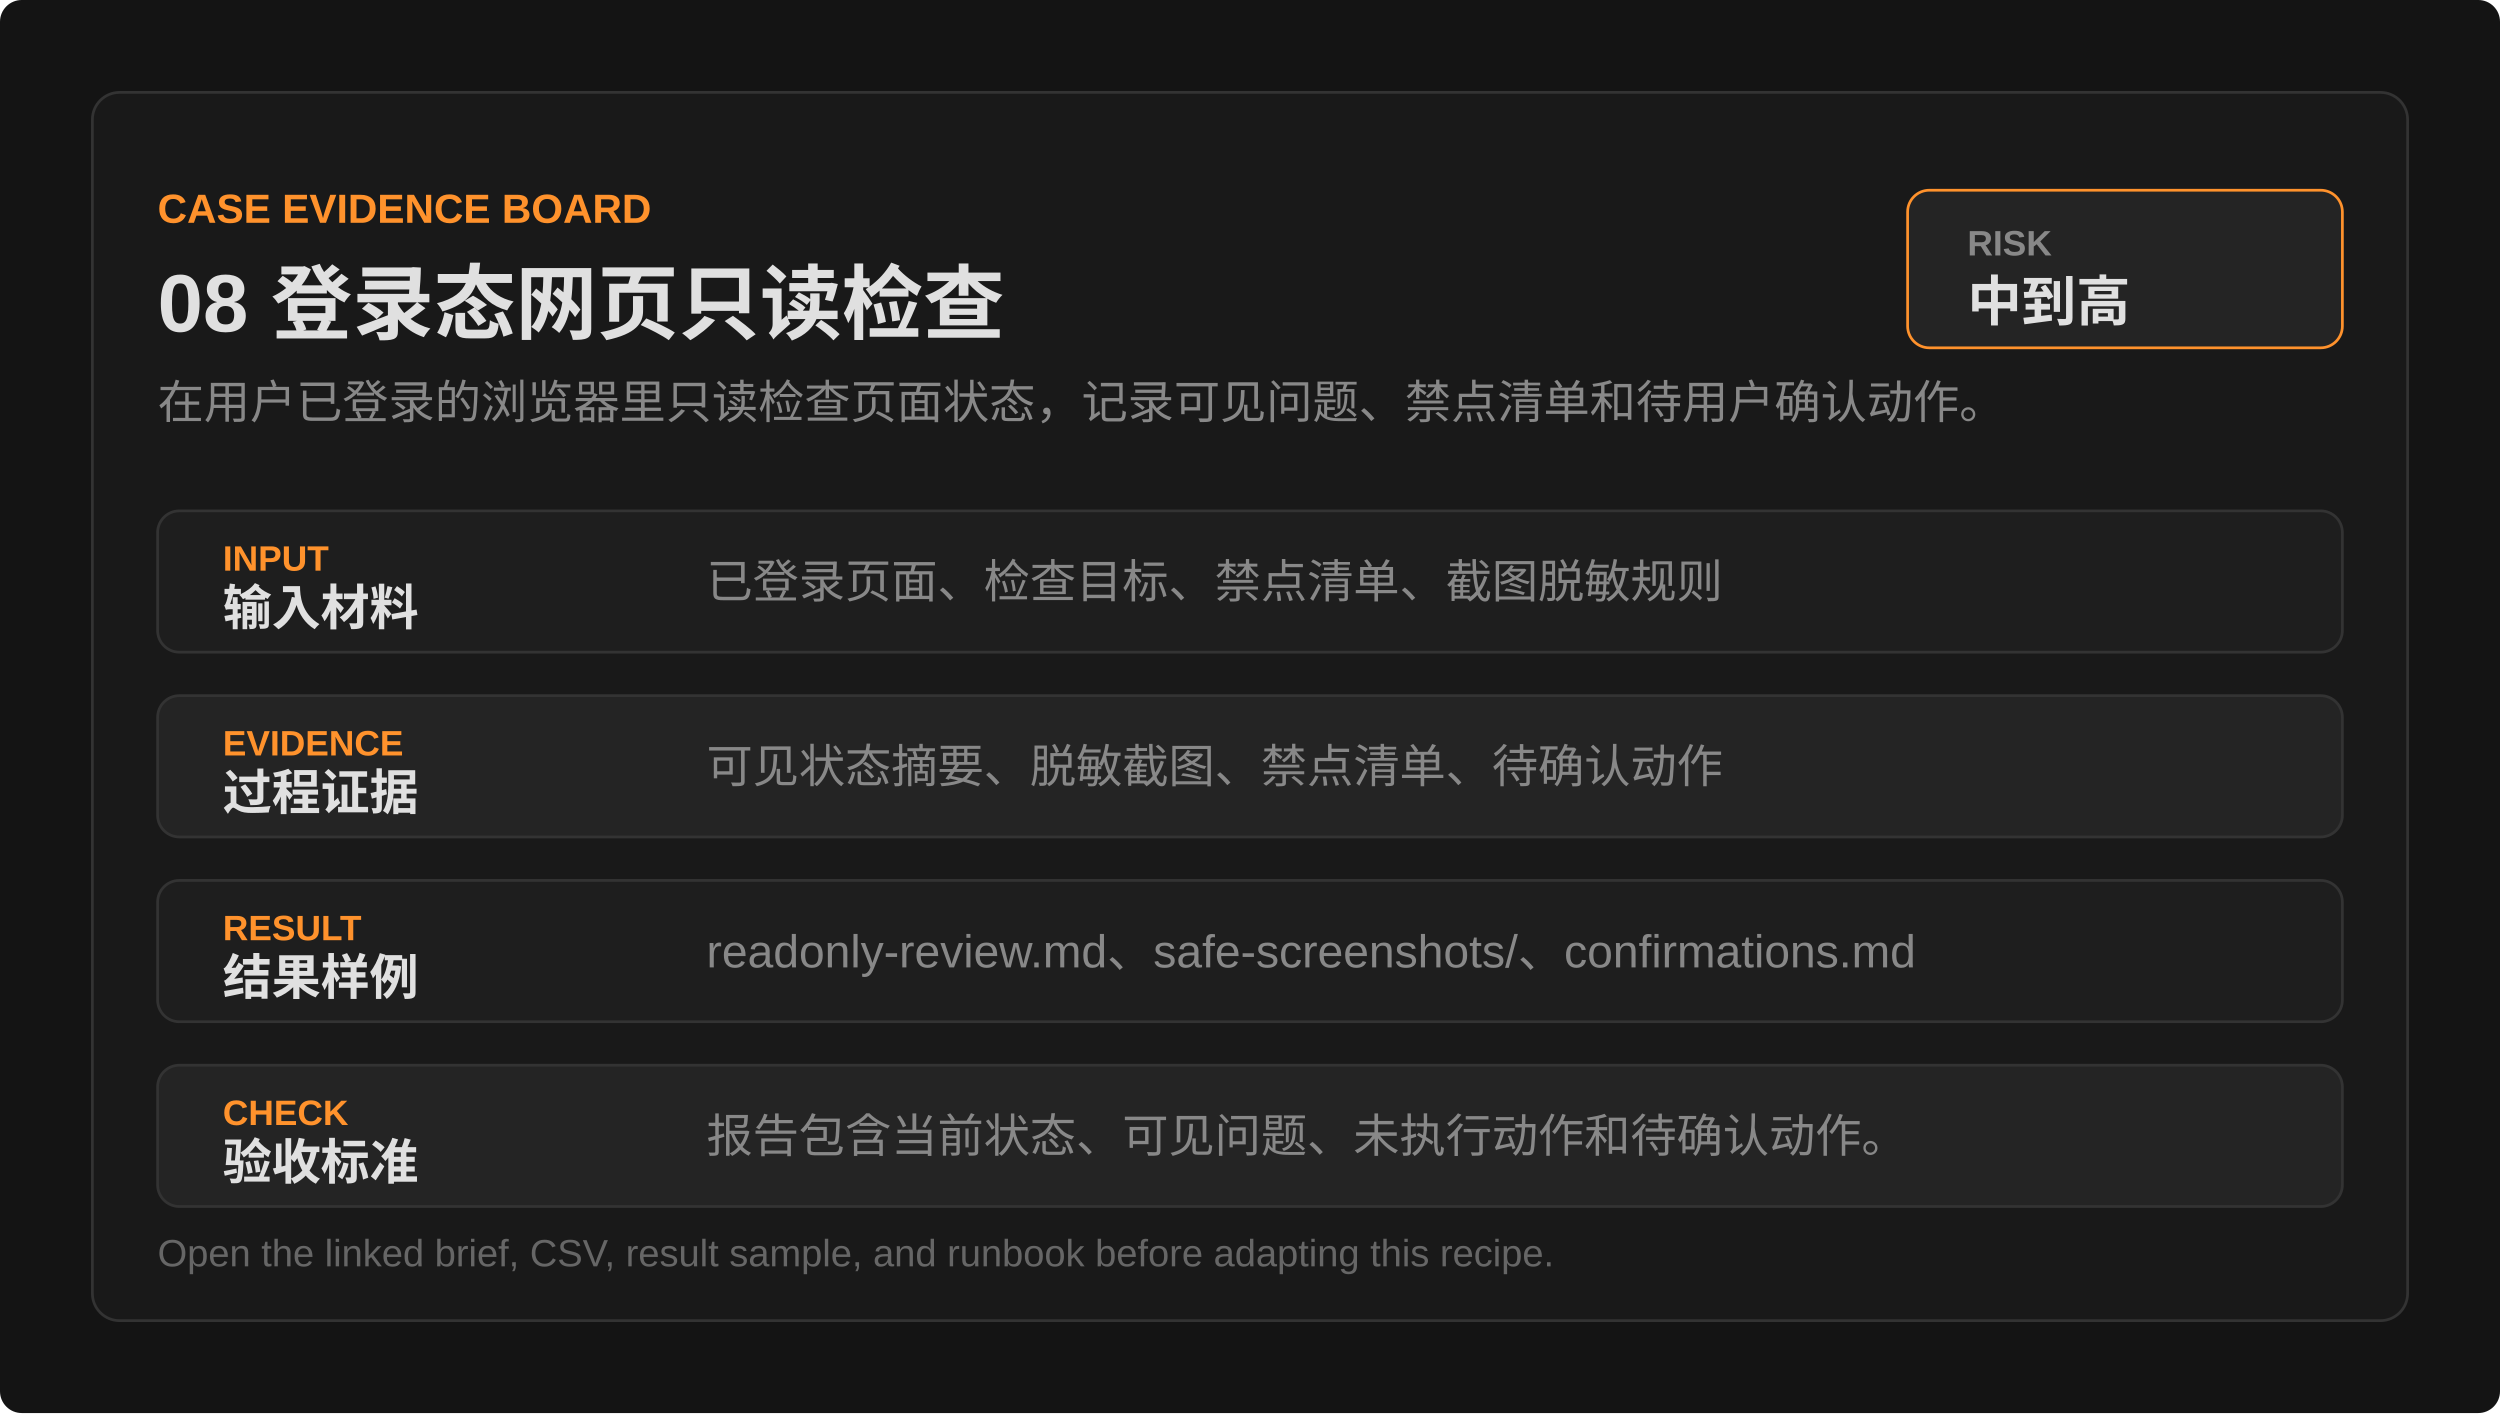
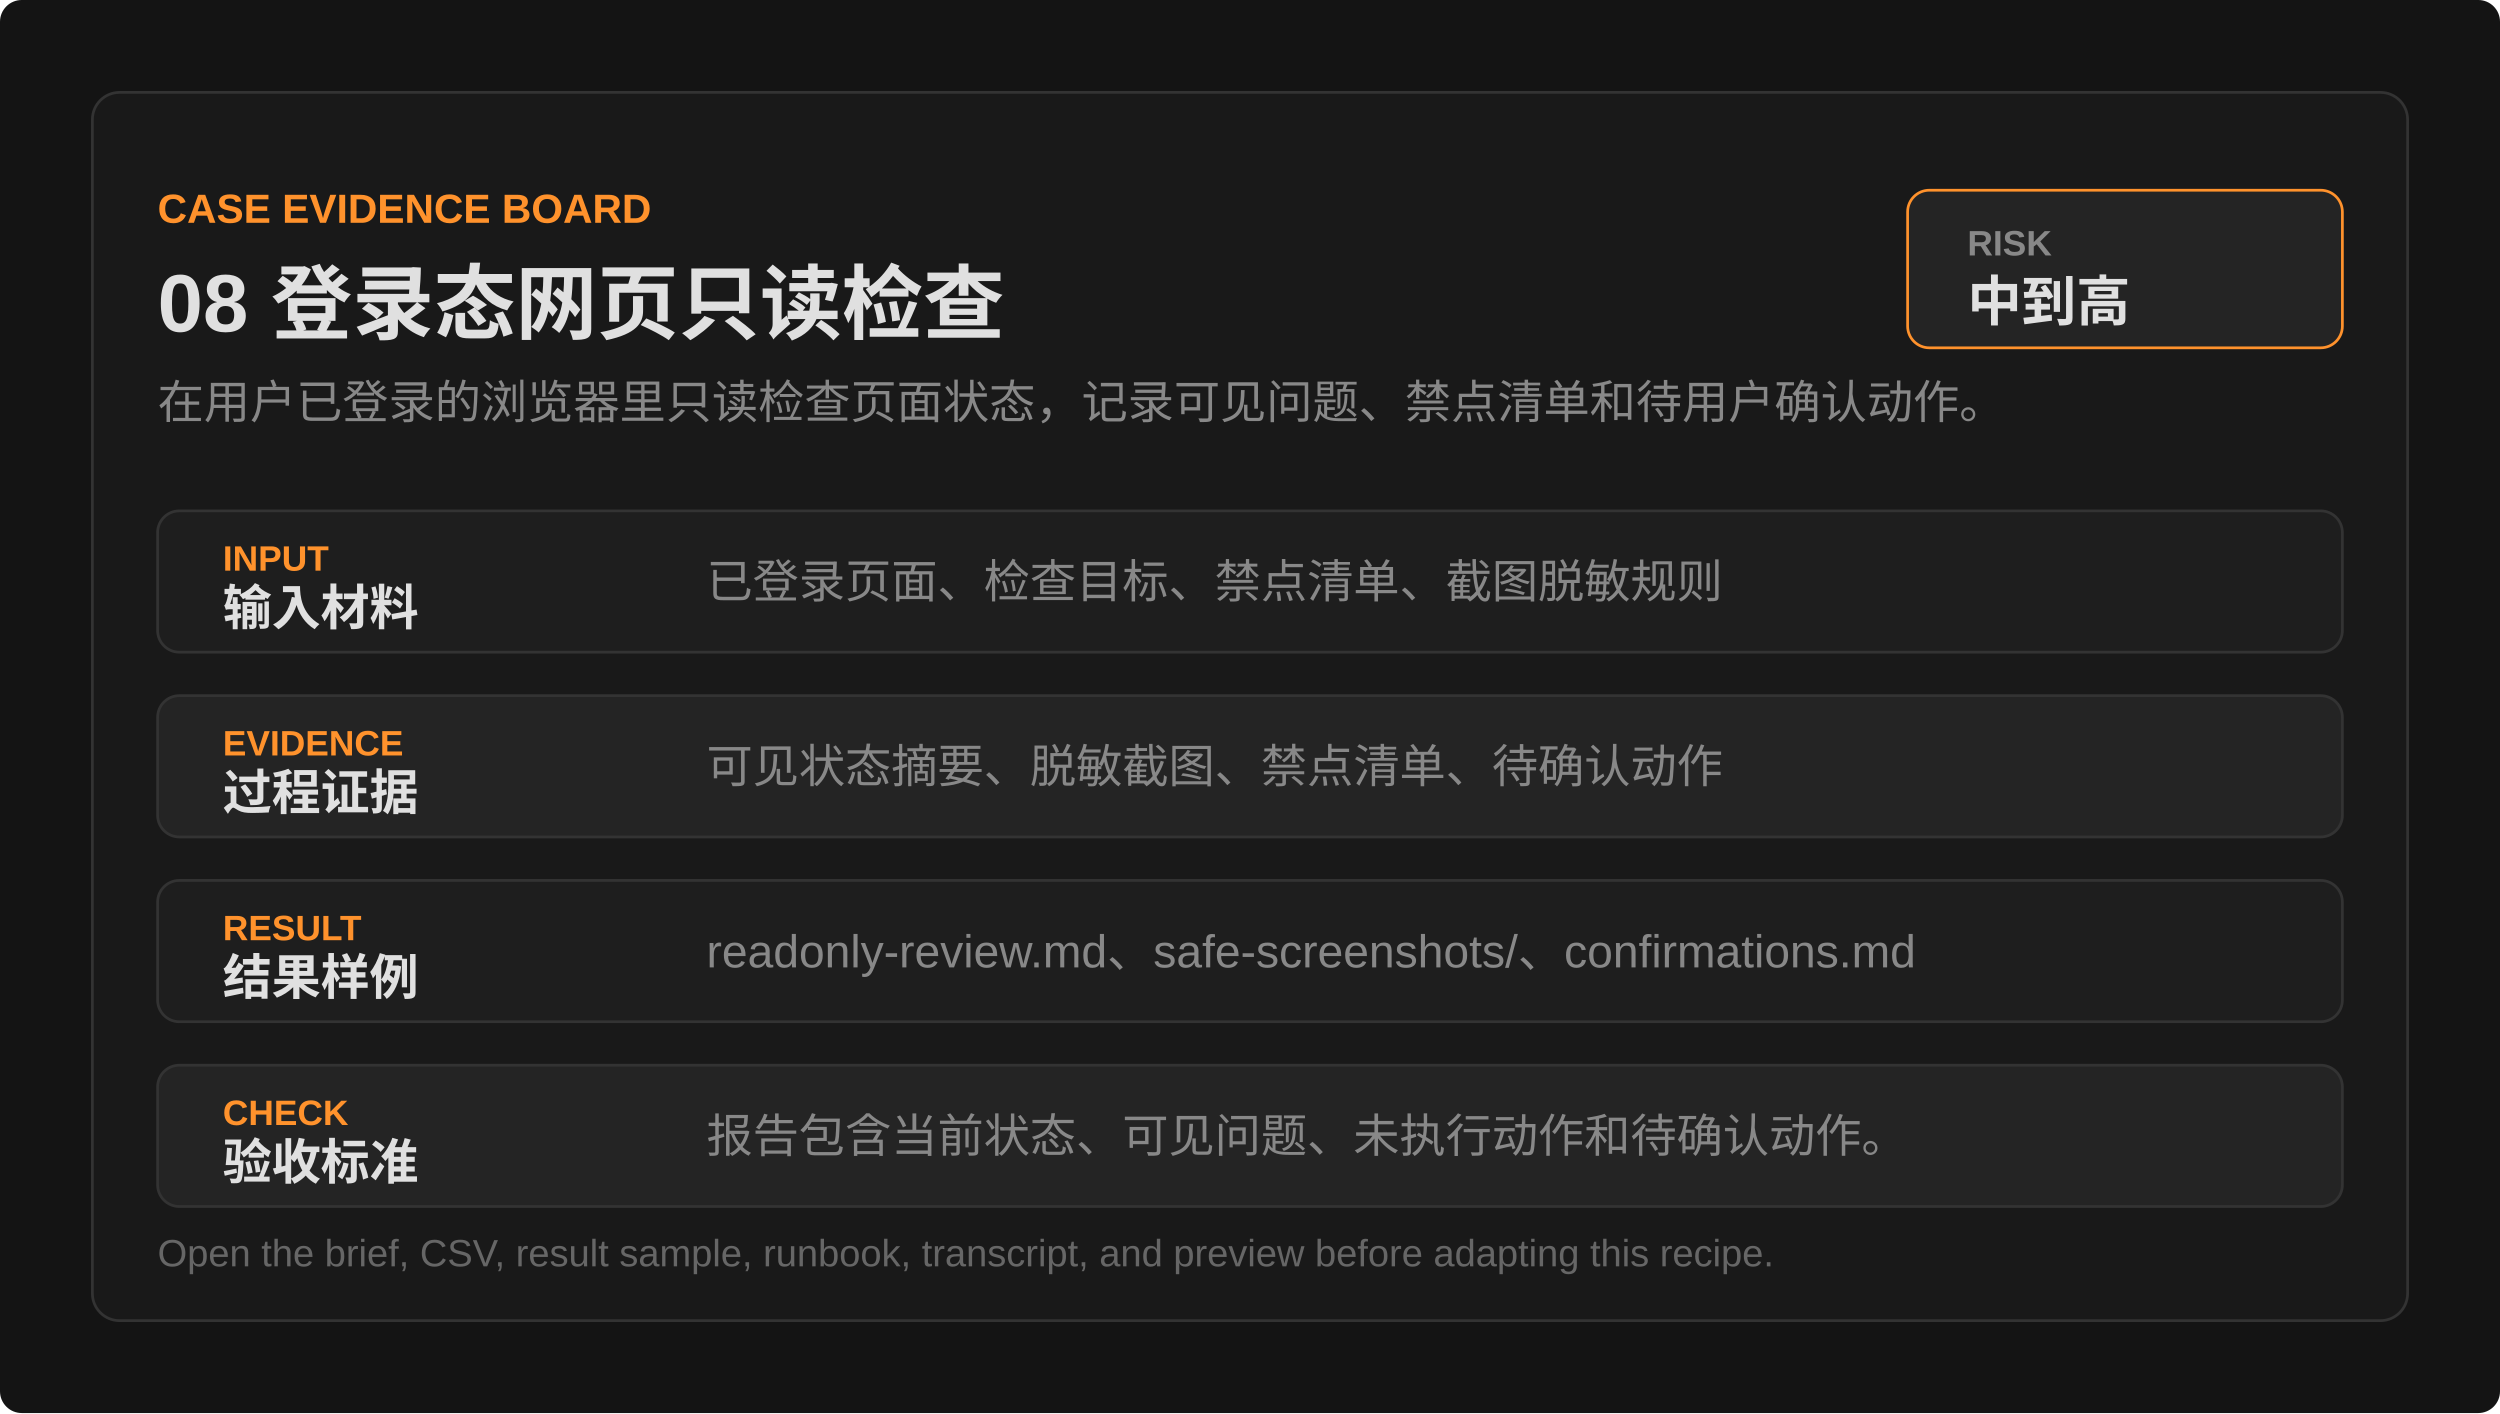
<svg xmlns="http://www.w3.org/2000/svg" viewBox="0 0 920 520" role="img" aria-labelledby="title desc">
  <rect width="920" height="520" rx="8" fill="#141414" />
  <rect x="34" y="34" width="852" height="452" rx="10" fill="#191919" stroke="#333" />
  <text x="58" y="82" fill="#ff922c" font-family="Arial" font-size="15" font-weight="800">CASE EVIDENCE BOARD</text>
  <text x="58" y="122" fill="#e0e0e0" font-family="Arial" font-size="30" font-weight="900">08 登录态网页只读检查</text>
  <text x="58" y="154" fill="#888" font-family="Arial" font-size="17">在用户已登录的浏览器里只读检查页面状态，记录可见问题、禁点清单和待用户确认动作。</text>
  <rect x="702" y="70" width="160" height="58" rx="8" fill="#242424" stroke="#ff922c" />
  <text x="724" y="94" fill="#888" font-family="Arial" font-size="13" font-weight="800">RISK</text>
  <text x="724" y="118" fill="#e0e0e0" font-family="Arial" font-size="20" font-weight="900">中到高</text>
  <g>
    <rect x="58" y="188" width="804" height="52" rx="8" fill="#1e1e1e" stroke="#333" />
    <text x="82" y="210" fill="#ff922c" font-family="Arial" font-size="13" font-weight="800">INPUT</text>
    <text x="82" y="230" fill="#e0e0e0" font-family="Arial" font-size="18" font-weight="800">输入材料</text>
    <text x="260" y="220" fill="#888" font-family="Arial" font-size="17">已登录页面、检查目标、禁点清单、截图脱敏规则</text>
  </g>
  <g>
    <rect x="58" y="256" width="804" height="52" rx="8" fill="#242424" stroke="#333" />
    <text x="82" y="278" fill="#ff922c" font-family="Arial" font-size="13" font-weight="800">EVIDENCE</text>
    <text x="82" y="298" fill="#e0e0e0" font-family="Arial" font-size="18" font-weight="800">过程证据</text>
    <text x="260" y="288" fill="#888" font-family="Arial" font-size="17">可见状态摘要、脱敏截图、禁点清单、待确认动作</text>
  </g>
  <g>
    <rect x="58" y="324" width="804" height="52" rx="8" fill="#1e1e1e" stroke="#333" />
    <text x="82" y="346" fill="#ff922c" font-family="Arial" font-size="13" font-weight="800">RESULT</text>
    <text x="82" y="366" fill="#e0e0e0" font-family="Arial" font-size="18" font-weight="800">结果样例</text>
    <text x="260" y="356" fill="#888" font-family="Arial" font-size="17">readonly-review.md、safe-screenshots/、confirmations.md</text>
  </g>
  <g>
    <rect x="58" y="392" width="804" height="52" rx="8" fill="#242424" stroke="#333" />
    <text x="82" y="414" fill="#ff922c" font-family="Arial" font-size="13" font-weight="800">CHECK</text>
    <text x="82" y="434" fill="#e0e0e0" font-family="Arial" font-size="18" font-weight="800">验收标准</text>
    <text x="260" y="424" fill="#888" font-family="Arial" font-size="17">报告包含当前状态、可见问题、未执行动作和待确认动作。</text>
  </g>
-   <text x="58" y="466" fill="#666" font-family="Arial" font-size="14">Open the linked brief, CSV, result sample, and runbook before adapting this recipe.</text>
+   <text x="58" y="466" fill="#666" font-family="Arial" font-size="14">Open the brief, CSV, result sample, runbook, transcript, and preview before adapting this recipe.</text>
</svg>
